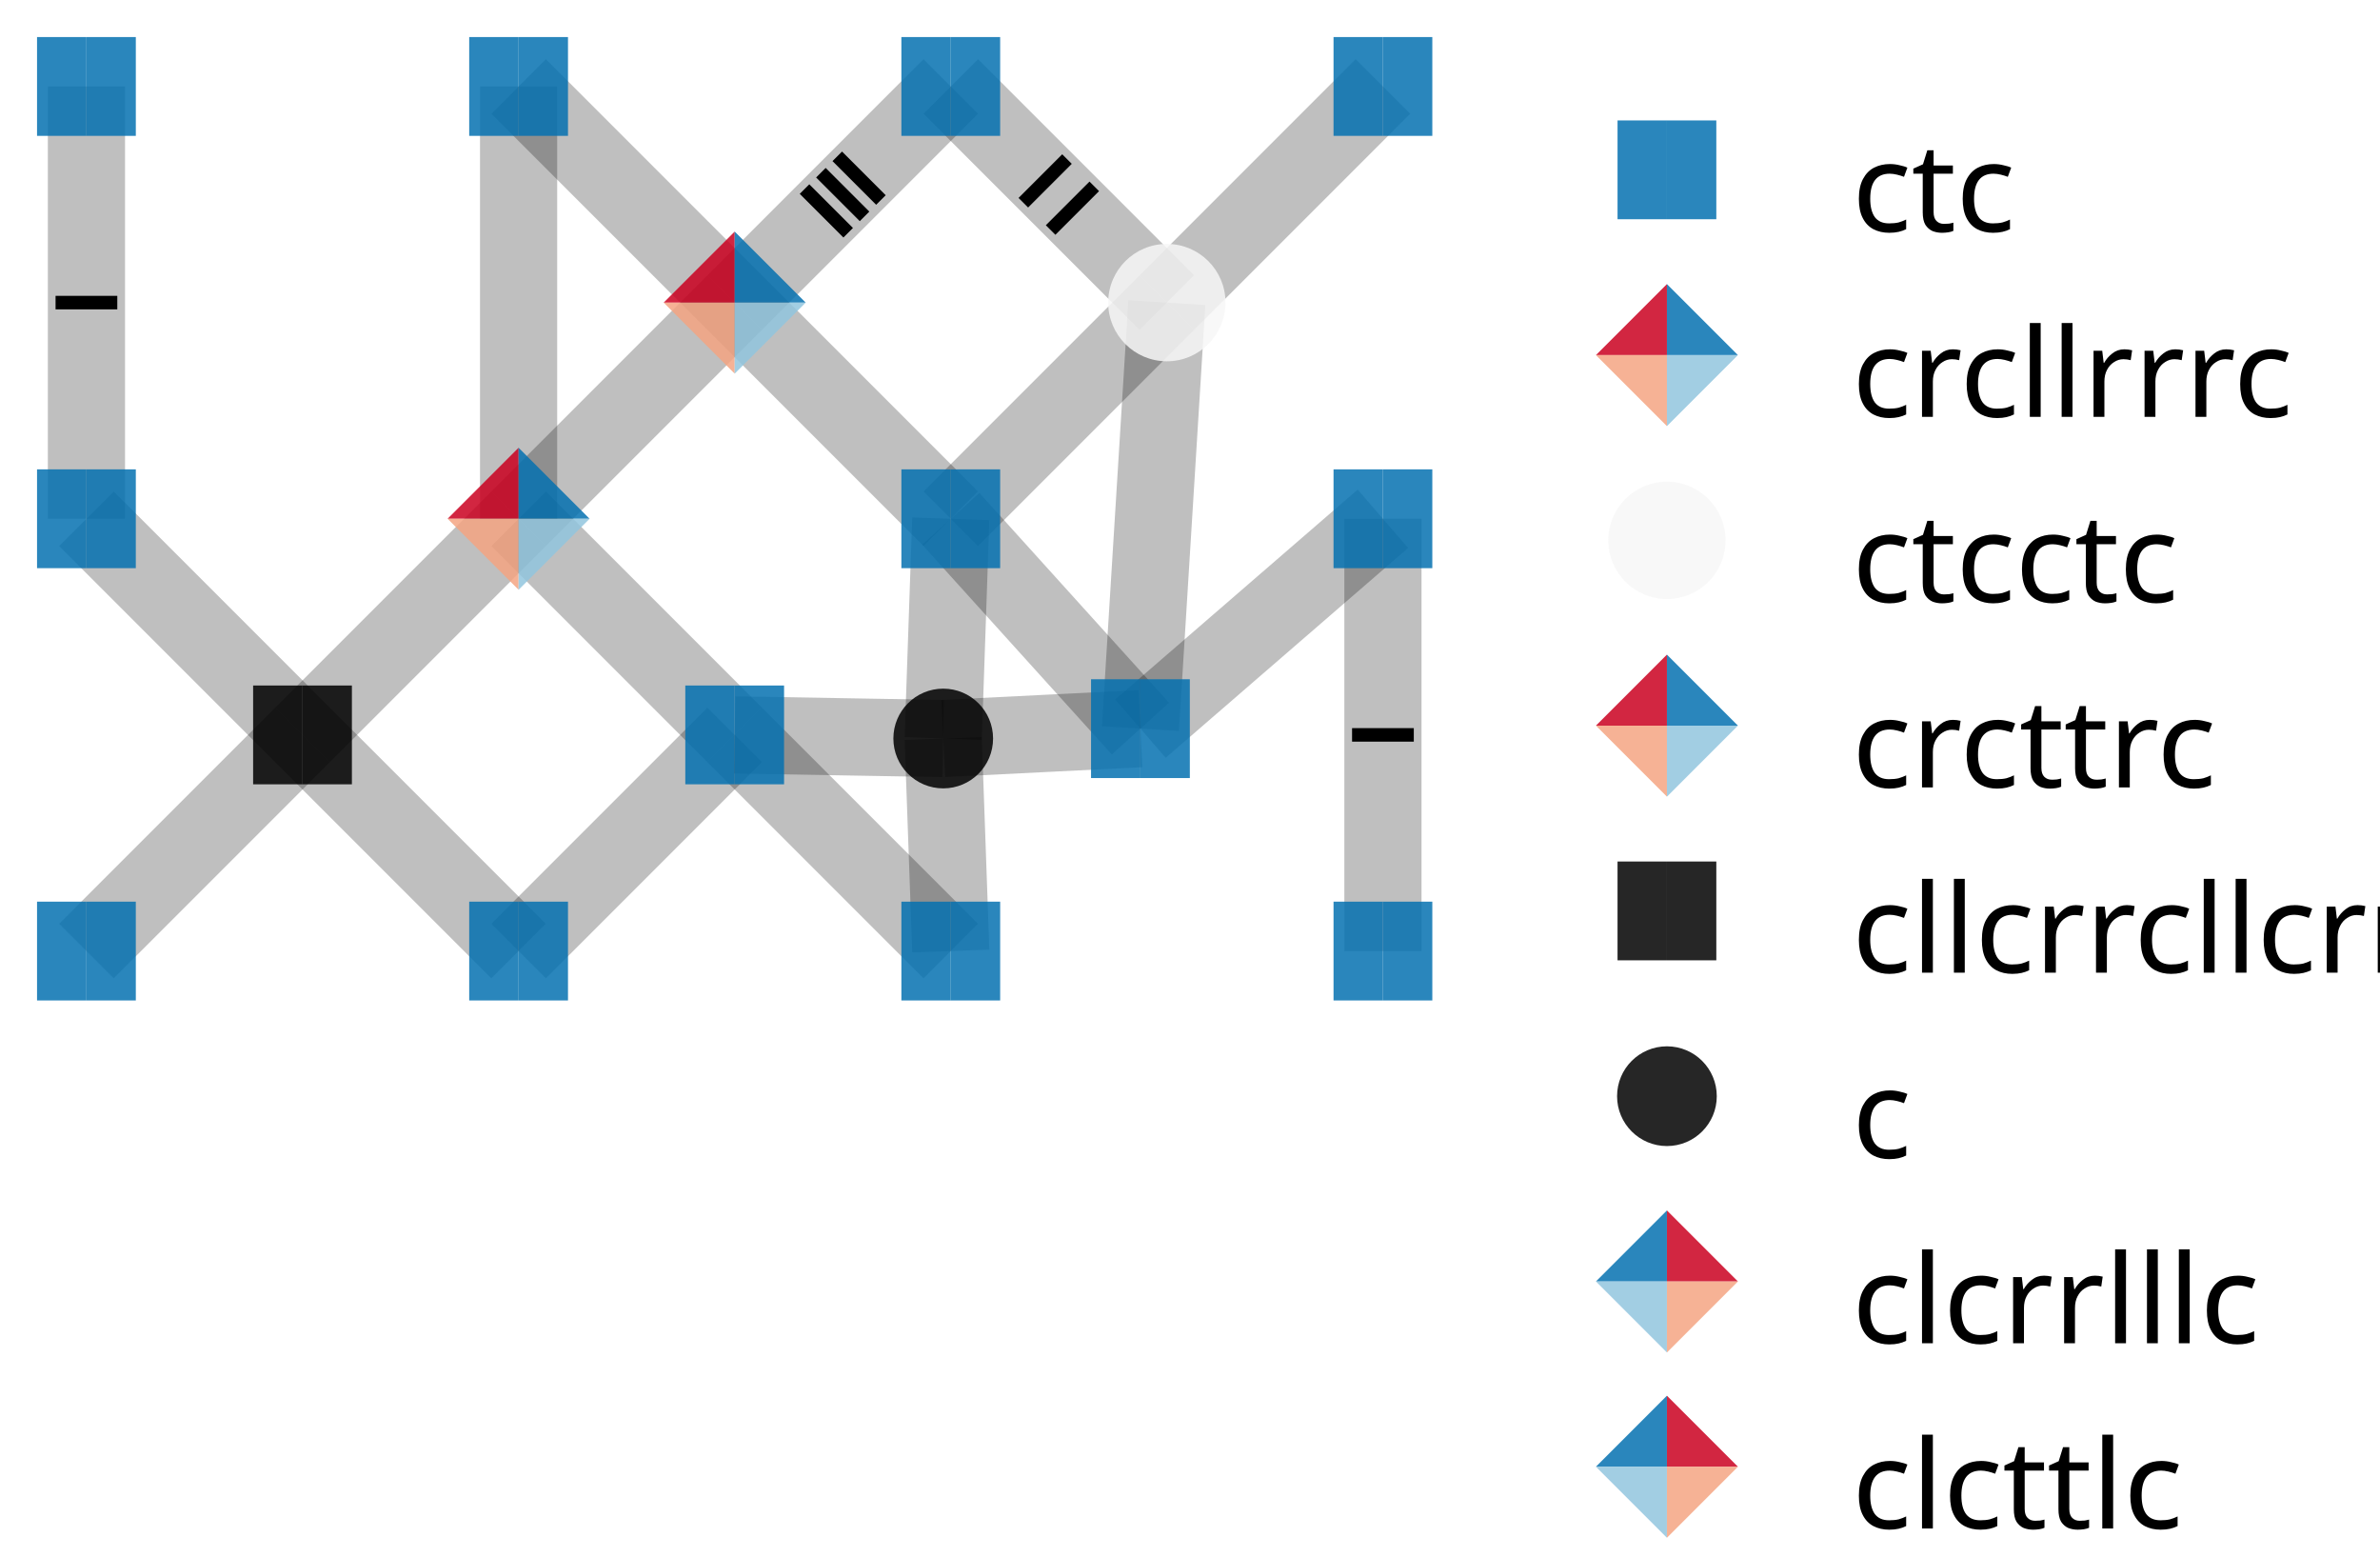
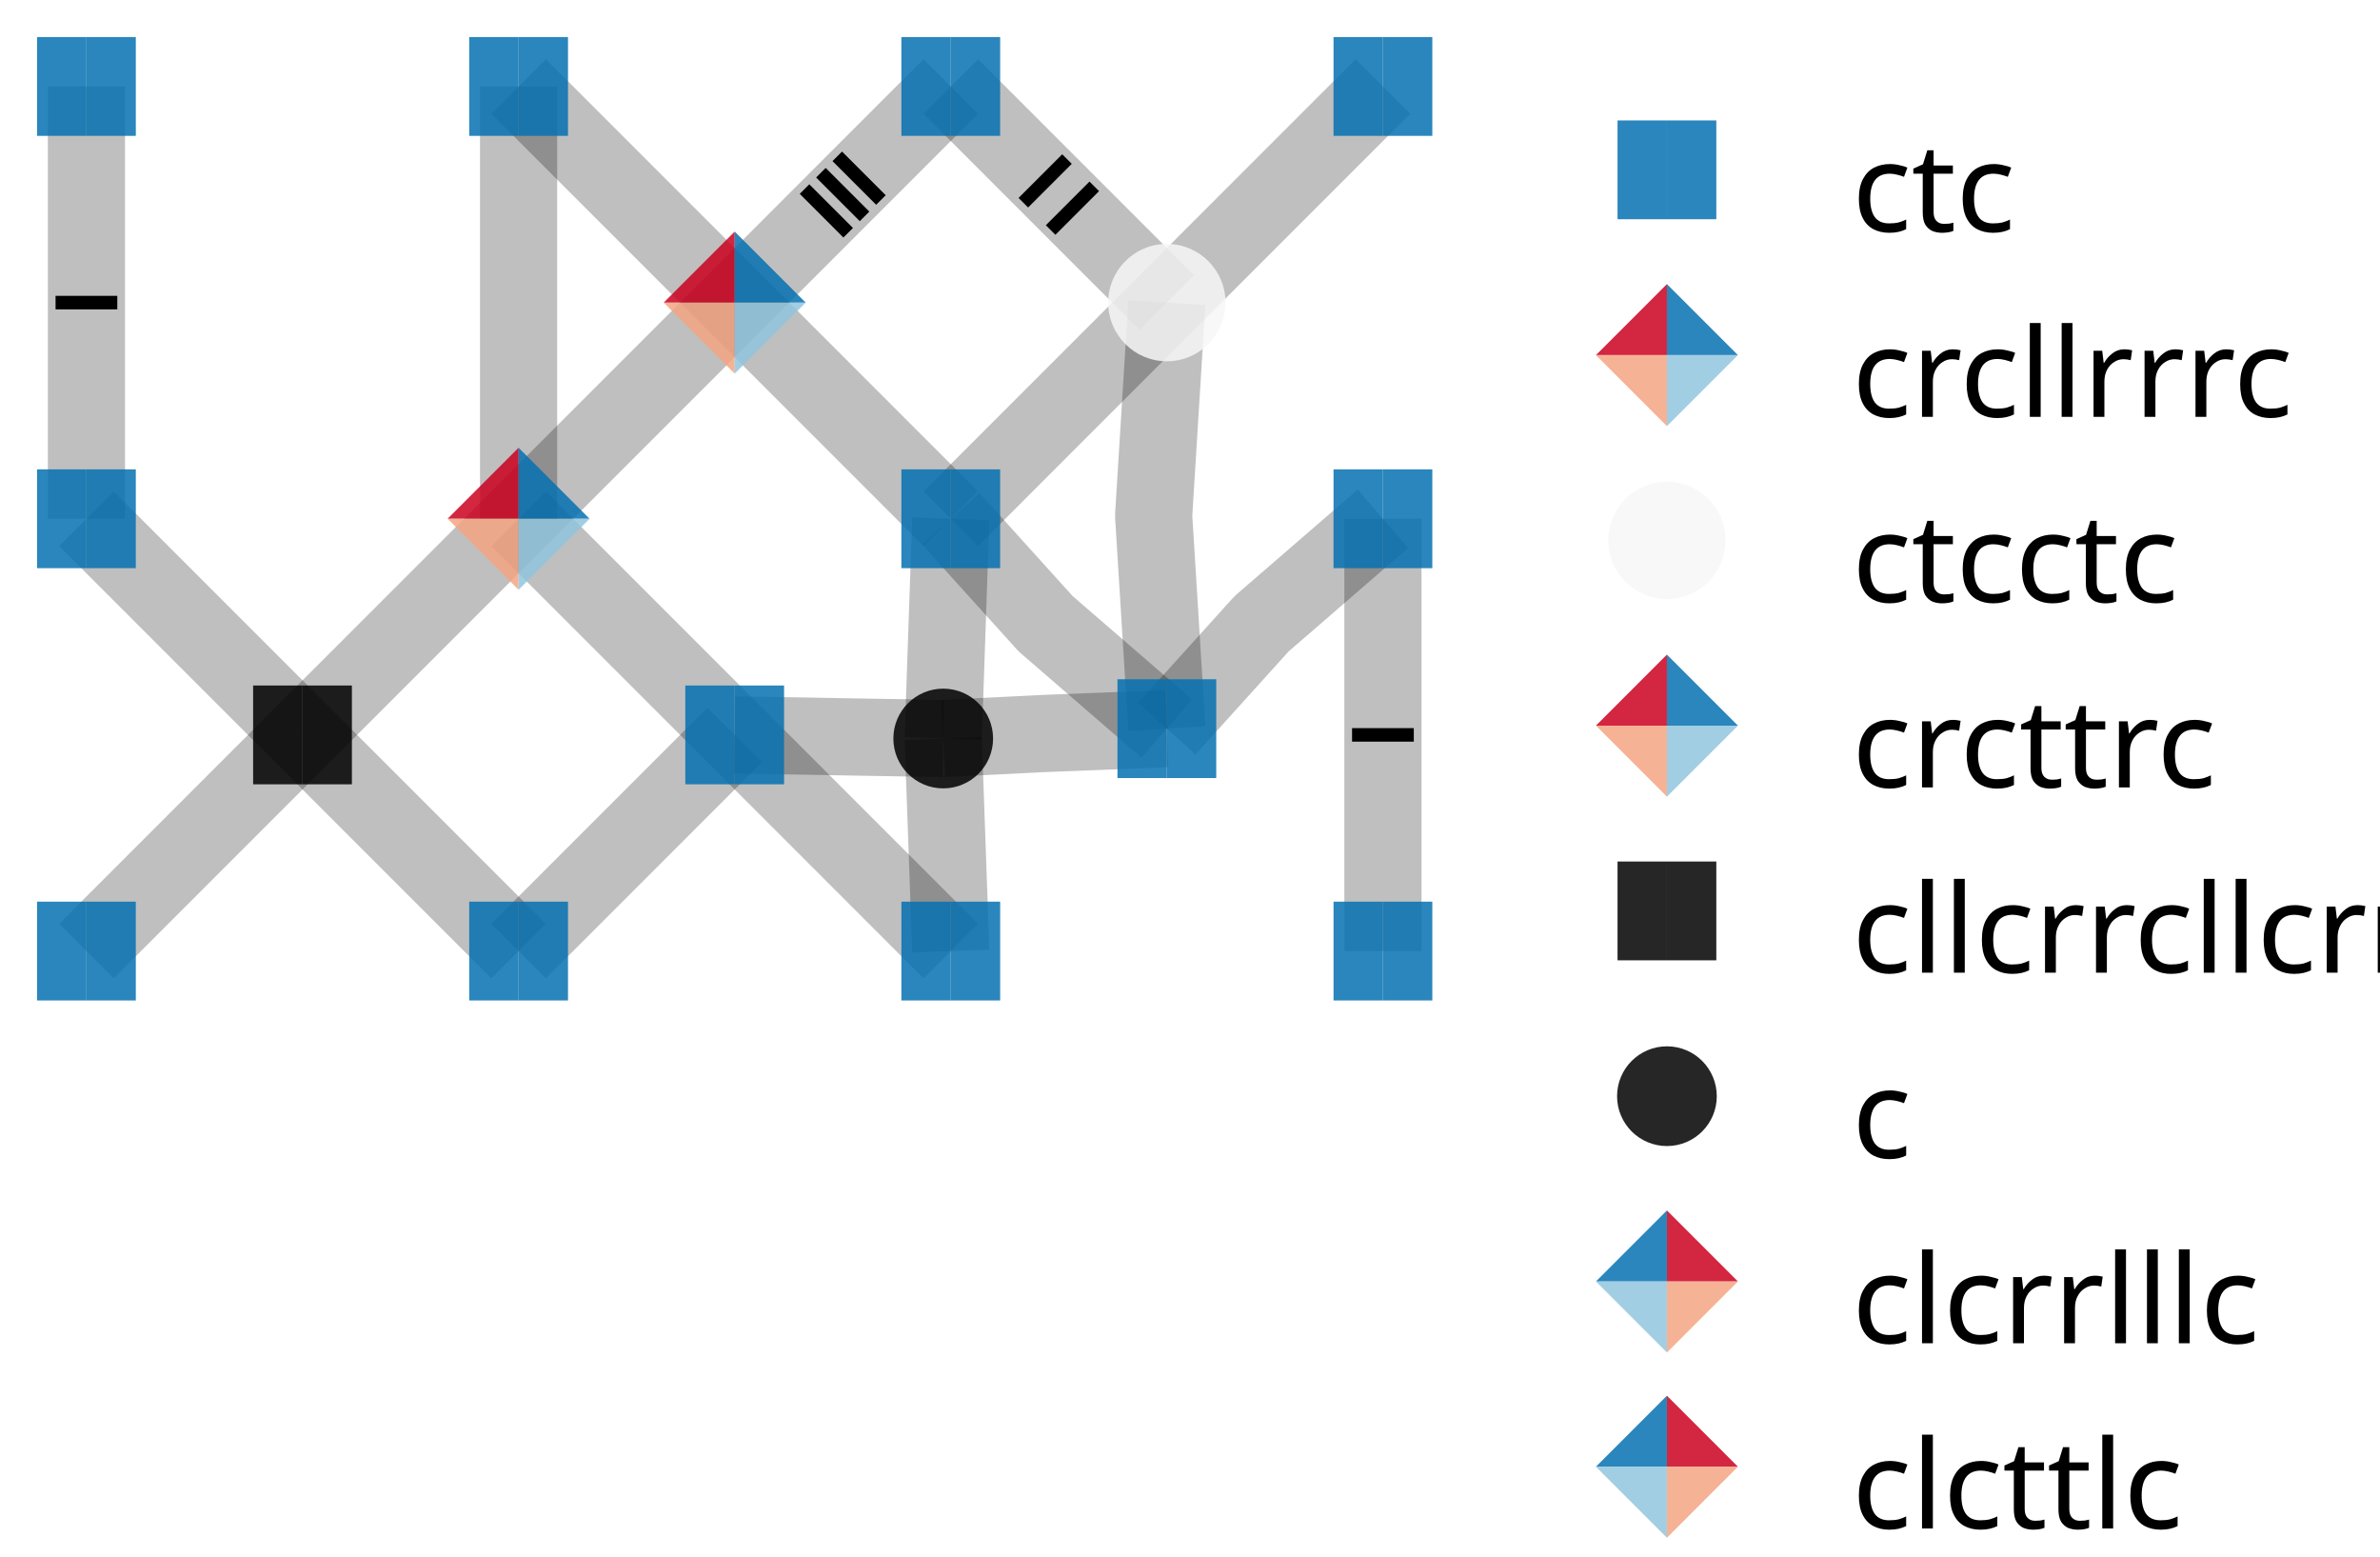
<svg xmlns="http://www.w3.org/2000/svg" id="svg2" version="1.1" width="277.56" height="181.44" pointer-events="all">
  <defs>
    <marker id="twist-1" viewBox="-2 -2 4 4" markerWidth="5" markerHeight="5" orient="auto" markerUnits="userSpaceOnUse">
      <path d="M 0,1.6 0,-1.6" fill="#000" stroke="#000" stroke-width="0.7px" />
    </marker>
    <marker id="twist-2" viewBox="-2 -2 4 4" markerWidth="5" markerHeight="5" orient="auto" markerUnits="userSpaceOnUse">
      <path d="M -1,1.6 V -1.6 M 1,1.6 1,-1.6" fill="#000" stroke="#000" stroke-width="0.7px" />
    </marker>
    <marker id="twist-3" viewBox="-2 -2 4 4" markerWidth="5" markerHeight="5" orient="auto" markerUnits="userSpaceOnUse">
      <path d="M -1.2,1.6 V -1.6 M 1.2,1.6 1.2,-1.6  M 0,1.6 0,-1.6" fill="#000" stroke="#000" stroke-width="0.7px" />
    </marker>
  </defs>
  <g id="clones" />
  <g id="bdpqLegend" transform="translate(176.4,0) scale(1.8)">
    <g transform="translate(10,11)">
      <path d="M -3.2,-3.2 H 0 v 6.4 h -3.2 z" style="fill: #0571b0; stroke: none; opacity: 0.85" />
      <path d="M 0,-3.2 H 3.2 V 3.2 H 0 Z" style="fill: #0571b0; stroke: none; opacity: 0.85" />
    </g>
    <text style="font-size:8px;line-height:1.25;font-family:sans-serif" x="25" y="15">
      <tspan x="22" y="15">ctc</tspan>
    </text>
    <g transform="translate(10,23)">
      <path d="M -4.6,0 0,-4.6 v 4.6 z" style="fill: #ca0020; stroke: none; opacity: 0.85" />
      <path d="M 4.6,0 0,-4.6 v 4.6 z" style="fill: #0571b0; stroke: none; opacity: 0.85" />
      <path d="m -4.6,0 4.6,4.6 v -4.6 z" style="fill: #f4a582; stroke: none; opacity: 0.85" />
      <path d="m 4.6,0 -4.6,4.6 v -4.6 z" style="fill: #92c5de; stroke: none; opacity: 0.85" />
    </g>
    <text style="font-size:8px;line-height:1.25;font-family:sans-serif" x="25" y="27">
      <tspan x="22" y="27">crcllrrrc</tspan>
    </text>
    <g transform="translate(10,35)">
      <path d="M 3.8,0 A 3.8,3.8 0 0 1 0,3.8 3.8,3.8 0 0 1 -3.8,0 3.8,3.8 0 0 1 0,-3.8 3.8,3.8 0 0 1 3.8,0 Z" style="fill: #f7f7f7; stroke: none; opacity: 0.85" />
    </g>
    <text style="font-size:8px;line-height:1.25;font-family:sans-serif" x="25" y="39">
      <tspan x="22" y="39">ctcctc</tspan>
    </text>
    <g transform="translate(10,47)">
      <path d="M -4.6,0 0,-4.6 v 4.6 z" style="fill: #ca0020; stroke: none; opacity: 0.85" />
      <path d="M 4.6,0 0,-4.6 v 4.6 z" style="fill: #0571b0; stroke: none; opacity: 0.85" />
      <path d="m -4.6,0 4.6,4.6 v -4.6 z" style="fill: #f4a582; stroke: none; opacity: 0.85" />
      <path d="m 4.6,0 -4.6,4.6 v -4.6 z" style="fill: #92c5de; stroke: none; opacity: 0.85" />
    </g>
    <text style="font-size:8px;line-height:1.25;font-family:sans-serif" x="25" y="51">
      <tspan x="22" y="51">crcttrc</tspan>
    </text>
    <g transform="translate(10,59)">
      <path d="M -3.2,-3.2 H 0 v 6.4 h -3.2 z" style="fill: #000000; stroke: none; opacity: 0.85" />
      <path d="M 0,-3.2 H 3.2 V 3.2 H 0 Z" style="fill: #000000; stroke: none; opacity: 0.85" />
    </g>
    <text style="font-size:8px;line-height:1.25;font-family:sans-serif" x="25" y="63">
      <tspan x="22" y="63">cllcrrcllcrrc</tspan>
    </text>
    <g transform="translate(10,71)">
      <path d="M 3.23,0 A 3.23,3.23 0 0 1 0,3.23 3.23,3.23 0 0 1 -3.23,0 3.23,3.23 0 0 1 0,-3.23 3.23,3.23 0 0 1 3.23,0 Z" style="fill: #000000; stroke: none; opacity: 0.85" />
    </g>
    <text style="font-size:8px;line-height:1.25;font-family:sans-serif" x="25" y="75">
      <tspan x="22" y="75">c</tspan>
    </text>
    <g transform="translate(10,83)">
      <path d="M -4.6,0 0,-4.6 v 4.6 z" style="fill: #0571b0; stroke: none; opacity: 0.85" />
      <path d="M 4.6,0 0,-4.6 v 4.6 z" style="fill: #ca0020; stroke: none; opacity: 0.85" />
      <path d="m -4.6,0 4.6,4.6 v -4.6 z" style="fill: #92c5de; stroke: none; opacity: 0.85" />
      <path d="m 4.6,0 -4.6,4.6 v -4.6 z" style="fill: #f4a582; stroke: none; opacity: 0.85" />
    </g>
    <text style="font-size:8px;line-height:1.25;font-family:sans-serif" x="25" y="87">
      <tspan x="22" y="87">clcrrlllc</tspan>
    </text>
    <g transform="translate(10,95)">
      <path d="M -4.6,0 0,-4.6 v 4.6 z" style="fill: #0571b0; stroke: none; opacity: 0.85" />
      <path d="M 4.6,0 0,-4.6 v 4.6 z" style="fill: #ca0020; stroke: none; opacity: 0.85" />
      <path d="m -4.6,0 4.6,4.6 v -4.6 z" style="fill: #92c5de; stroke: none; opacity: 0.85" />
      <path d="m 4.6,0 -4.6,4.6 v -4.6 z" style="fill: #f4a582; stroke: none; opacity: 0.85" />
    </g>
    <text style="font-size:8px;line-height:1.25;font-family:sans-serif" x="25" y="99">
      <tspan x="22" y="99">clcttlc</tspan>
    </text>
    <g transform="translate(10,107)">
      <path d="M -3.2,-3.2 H 0 v 6.4 h -3.2 z" style="fill: #000000; stroke: none; opacity: 0.85" />
      <path d="M 0,-3.2 H 3.2 V 3.2 H 0 Z" style="fill: #000000; stroke: none; opacity: 0.85" />
    </g>
    <text style="font-size:8px;line-height:1.25;font-family:sans-serif" x="25" y="111">
      <tspan x="22" y="111">crrcllcrrcllc</tspan>
    </text>
    <g transform="translate(10,119)">
      <path d="M -4.6,0 0,-4.6 v 4.6 z" style="fill: #f4a582; stroke: none; opacity: 0.85" />
      <path d="M 4.6,0 0,-4.6 v 4.6 z" style="fill: #92c5de; stroke: none; opacity: 0.85" />
      <path d="m -4.6,0 4.6,4.6 v -4.6 z" style="fill: #ca0020; stroke: none; opacity: 0.85" />
      <path d="m 4.6,0 -4.6,4.6 v -4.6 z" style="fill: #0571b0; stroke: none; opacity: 0.85" />
    </g>
    <text style="font-size:8px;line-height:1.25;font-family:sans-serif" x="25" y="123">
      <tspan x="22" y="123">crrrllcrc</tspan>
    </text>
    <g transform="translate(10,131)">
      <path d="M -4.6,0 0,-4.6 v 4.6 z" style="fill: #f4a582; stroke: none; opacity: 0.85" />
      <path d="M 4.6,0 0,-4.6 v 4.6 z" style="fill: #92c5de; stroke: none; opacity: 0.85" />
      <path d="m -4.6,0 4.6,4.6 v -4.6 z" style="fill: #ca0020; stroke: none; opacity: 0.85" />
      <path d="m 4.6,0 -4.6,4.6 v -4.6 z" style="fill: #0571b0; stroke: none; opacity: 0.85" />
    </g>
    <text style="font-size:8px;line-height:1.25;font-family:sans-serif" x="25" y="135">
      <tspan x="22" y="135">crttcrc</tspan>
    </text>
    <g transform="translate(10,143)">
      <path d="M -4.6,0 0,-4.6 v 4.6 z" style="fill: #92c5de; stroke: none; opacity: 0.85" />
      <path d="M 4.6,0 0,-4.6 v 4.6 z" style="fill: #f4a582; stroke: none; opacity: 0.85" />
      <path d="m -4.6,0 4.6,4.6 v -4.6 z" style="fill: #0571b0; stroke: none; opacity: 0.85" />
      <path d="m 4.6,0 -4.6,4.6 v -4.6 z" style="fill: #ca0020; stroke: none; opacity: 0.85" />
    </g>
    <text style="font-size:8px;line-height:1.25;font-family:sans-serif" x="25" y="147">
      <tspan x="22" y="147">clllrrclc</tspan>
    </text>
    <g transform="translate(10,155)">
      <path d="M -4.6,0 0,-4.6 v 4.6 z" style="fill: #92c5de; stroke: none; opacity: 0.85" />
      <path d="M 4.6,0 0,-4.6 v 4.6 z" style="fill: #f4a582; stroke: none; opacity: 0.85" />
      <path d="m -4.6,0 4.6,4.6 v -4.6 z" style="fill: #0571b0; stroke: none; opacity: 0.85" />
      <path d="m 4.6,0 -4.6,4.6 v -4.6 z" style="fill: #ca0020; stroke: none; opacity: 0.85" />
    </g>
    <text style="font-size:8px;line-height:1.25;font-family:sans-serif" x="25" y="159">
      <tspan x="22" y="159">clttclc</tspan>
    </text>
  </g>
  <g id="cloned" transform="scale(1.8)">
    <path id="l1748602578396" d="M 61.111,47.833 61.356 54.717 61.6,61.6" class="link kiss_4 ends_at_r4c4 starts_at_n1748602578395" style="stroke: rgb(0, 0, 0); stroke-width: 5px; fill: none; opacity: 1; stroke-opacity: 0.25; stroke-linejoin: bevel;" />
    <path id="l1748602578396" d="M 61.111,47.833 54.356 47.717 47.6,47.6" class="link kiss_3 ends_at_r3c3 starts_at_n1748602578395" style="stroke: rgb(0, 0, 0); stroke-width: 5px; fill: none; opacity: 1; stroke-opacity: 0.25; stroke-linejoin: bevel;" />
-     <path id="l1748602578396" d="M 73.889,47.194 67.5 47.514 61.111,47.833" class="link kiss_4 starts_at_n1748602427781 ends_at_n1748602578395" style="stroke: rgb(0, 0, 0); stroke-width: 5px; fill: none; opacity: 1; stroke-opacity: 0.25; stroke-linejoin: bevel;" />
-     <path id="l1748602427786" d="M 73.889,47.194 81.744 40.397 89.6,33.6" class="link ends_at_r2c6 kiss_5 starts_at_n1748602427781" style="stroke: rgb(0, 0, 0); stroke-width: 5px; fill: none; opacity: 1; stroke-opacity: 0.25; stroke-linejoin: bevel;" />
+     <path id="l1748602578396" d="M 75.6,47.194 67.5 47.514 61.111,47.833" class="link kiss_4 starts_at_n1748602427781 ends_at_n1748602578395" style="stroke: rgb(0, 0, 0); stroke-width: 5px; fill: none; opacity: 1; stroke-opacity: 0.25; stroke-linejoin: bevel;" />
+     <path id="l1748602427786" d="M 75.6,47.194 81.744 40.397 89.6,33.6" class="link ends_at_r2c6 kiss_5 starts_at_n1748602427781" style="stroke: rgb(0, 0, 0); stroke-width: 5px; fill: none; opacity: 1; stroke-opacity: 0.25; stroke-linejoin: bevel;" />
    <path id="r0c0-r2c0" class="link starts_at_r0c0 kiss_0 ends_at_r2c0" d="M 5.6,5.6 5.6 19.6 5.6,33.6" style="stroke: rgb(0, 0, 0); stroke-width: 5px; fill: none; opacity: 1; stroke-opacity: 0.25; stroke-linejoin: bevel; marker-mid: url(&quot;#twist-1&quot;);" />
    <path id="r0c2-r2c2" class="link starts_at_r0c2 kiss_1 ends_at_r2c2" d="M 33.6,5.6 33.6 19.6 33.6,33.6" style="stroke: rgb(0, 0, 0); stroke-width: 5px; fill: none; opacity: 1; stroke-opacity: 0.25; stroke-linejoin: bevel;" />
    <path id="r0c2-r1c3" class="link starts_at_r0c2 ends_at_r1c3 kiss_2" d="M 33.6,5.6 40.6 12.6 47.6,19.6" style="stroke: rgb(0, 0, 0); stroke-width: 5px; fill: none; opacity: 1; stroke-opacity: 0.25; stroke-linejoin: bevel;" />
    <path id="r0c4-r1c3" class="link starts_at_r0c4 ends_at_r1c3 kiss_3" d="M 61.6,5.6 54.6 12.6 47.6,19.6" style="stroke: rgb(0, 0, 0); stroke-width: 5px; fill: none; opacity: 1; stroke-opacity: 0.25; stroke-linejoin: bevel; marker-mid: url(&quot;#twist-3&quot;);" />
    <path id="r0c4-r1c5" class="link starts_at_r0c4 ends_at_r1c5 kiss_4" d="M 61.6,5.6 68.6 12.6 75.6,19.6" style="stroke: rgb(0, 0, 0); stroke-width: 5px; fill: none; opacity: 1; stroke-opacity: 0.25; stroke-linejoin: bevel; marker-mid: url(&quot;#twist-2&quot;);" />
    <path id="r0c6-r1c5" class="link starts_at_r0c6 ends_at_r1c5 kiss_5" d="M 89.6,5.6 82.6 12.6 75.6,19.6" style="stroke: rgb(0, 0, 0); stroke-width: 5px; fill: none; opacity: 1; stroke-opacity: 0.25; stroke-linejoin: bevel;" />
    <path id="r1c3-r2c2" class="link starts_at_r1c3 ends_at_r2c2 kiss_2" d="M 47.6,19.6 40.6 26.6 33.6,33.6" style="stroke: rgb(0, 0, 0); stroke-width: 5px; fill: none; opacity: 1; stroke-opacity: 0.25; stroke-linejoin: bevel;" />
    <path id="r1c3-r2c4" class="link starts_at_r1c3 ends_at_r2c4 kiss_3" d="M 47.6,19.6 54.6 26.6 61.6,33.6" style="stroke: rgb(0, 0, 0); stroke-width: 5px; fill: none; opacity: 1; stroke-opacity: 0.25; stroke-linejoin: bevel;" />
    <path id="r1c5-r2c4" class="link starts_at_r1c5 ends_at_r2c4 kiss_4" d="M 75.6,19.6 68.6 26.6 61.6,33.6" style="stroke: rgb(0, 0, 0); stroke-width: 5px; fill: none; opacity: 1; stroke-opacity: 0.25; stroke-linejoin: bevel;" />
-     <path id="l1748602427786" class="link starts_at_r1c5 kiss_5 ends_at_n1748602427781" d="M 75.6,19.6 74.744 33.397 73.889,47.194" style="stroke: rgb(0, 0, 0); stroke-width: 5px; fill: none; opacity: 1; stroke-opacity: 0.25; stroke-linejoin: bevel;" />
+     <path id="l1748602427786" class="link starts_at_r1c5 kiss_5 ends_at_n1748602427781" d="M 75.6,19.6 74.744 33.397 75.6,47.194" style="stroke: rgb(0, 0, 0); stroke-width: 5px; fill: none; opacity: 1; stroke-opacity: 0.25; stroke-linejoin: bevel;" />
    <path id="r2c0-r3c1" class="link starts_at_r2c0 ends_at_r3c1 kiss_0" d="M 5.6,33.6 12.6 40.6 19.6,47.6" style="stroke: rgb(0, 0, 0); stroke-width: 5px; fill: none; opacity: 1; stroke-opacity: 0.25; stroke-linejoin: bevel;" />
    <path id="r2c2-r3c1" class="link starts_at_r2c2 ends_at_r3c1 kiss_1" d="M 33.6,33.6 26.6 40.6 19.6,47.6" style="stroke: rgb(0, 0, 0); stroke-width: 5px; fill: none; opacity: 1; stroke-opacity: 0.25; stroke-linejoin: bevel;" />
    <path id="r2c2-r3c3" class="link starts_at_r2c2 ends_at_r3c3 kiss_2" d="M 33.6,33.6 40.6 40.6 47.6,47.6" style="stroke: rgb(0, 0, 0); stroke-width: 5px; fill: none; opacity: 1; stroke-opacity: 0.25; stroke-linejoin: bevel;" />
    <path id="l1748602578396" class="link starts_at_r2c4 kiss_3 ends_at_n1748602578395" d="M 61.6,33.6 61.356 40.717 61.111,47.833" style="stroke: rgb(0, 0, 0); stroke-width: 5px; fill: none; opacity: 1; stroke-opacity: 0.25; stroke-linejoin: bevel;" />
-     <path id="l1748602572466" class="link starts_at_r2c4 kiss_4 ends_at_n1748602427781" d="M 61.6,33.6 67.744 40.397 73.889,47.194" style="stroke: rgb(0, 0, 0); stroke-width: 5px; fill: none; opacity: 1; stroke-opacity: 0.25; stroke-linejoin: bevel;" />
+     <path id="l1748602572466" class="link starts_at_r2c4 kiss_4 ends_at_n1748602427781" d="M 61.6,33.6 67.744 40.397 75.6,47.194" style="stroke: rgb(0, 0, 0); stroke-width: 5px; fill: none; opacity: 1; stroke-opacity: 0.25; stroke-linejoin: bevel;" />
    <path id="r2c6-r4c6" class="link starts_at_r2c6 kiss_5 ends_at_r4c6" d="M 89.6,33.6 89.6 47.6 89.6,61.6" style="stroke: rgb(0, 0, 0); stroke-width: 5px; fill: none; opacity: 1; stroke-opacity: 0.25; stroke-linejoin: bevel; marker-mid: url(&quot;#twist-1&quot;);" />
    <path id="r3c1-r4c0" class="link starts_at_r3c1 ends_at_r4c0 kiss_0" d="M 19.6,47.6 12.6 54.6 5.6,61.6" style="stroke: rgb(0, 0, 0); stroke-width: 5px; fill: none; opacity: 1; stroke-opacity: 0.25; stroke-linejoin: bevel;" />
    <path id="r3c1-r4c2" class="link starts_at_r3c1 ends_at_r4c2 kiss_1" d="M 19.6,47.6 26.6 54.6 33.6,61.6" style="stroke: rgb(0, 0, 0); stroke-width: 5px; fill: none; opacity: 1; stroke-opacity: 0.25; stroke-linejoin: bevel;" />
    <path id="r3c3-r4c2" class="link starts_at_r3c3 ends_at_r4c2 kiss_2" d="M 47.6,47.6 40.6 54.6 33.6,61.6" style="stroke: rgb(0, 0, 0); stroke-width: 5px; fill: none; opacity: 1; stroke-opacity: 0.25; stroke-linejoin: bevel;" />
    <path id="r3c3-r4c4" class="link starts_at_r3c3 ends_at_r4c4 kiss_3" d="M 47.6,47.6 54.6 54.6 61.6,61.6" style="stroke: rgb(0, 0, 0); stroke-width: 5px; fill: none; opacity: 1; stroke-opacity: 0.25; stroke-linejoin: bevel;" />
    <g id="r0c0" class="node" transform="translate(5.6,5.6)">
      <path d="M -3.2,-3.2 H 0 v 6.4 h -3.2 z" style="fill: #0571b0; stroke: none; opacity: 0.85" />
      <path d="M 0,-3.2 H 3.2 V 3.2 H 0 Z" style="fill: #0571b0; stroke: none; opacity: 0.85" />
    </g>
    <g id="r0c2" class="node" transform="translate(33.6,5.6)">
      <path d="M -3.2,-3.2 H 0 v 6.4 h -3.2 z" style="fill: #0571b0; stroke: none; opacity: 0.85" />
      <path d="M 0,-3.2 H 3.2 V 3.2 H 0 Z" style="fill: #0571b0; stroke: none; opacity: 0.85" />
    </g>
    <g id="r0c4" class="node" transform="translate(61.6,5.6)">
      <path d="M -3.2,-3.2 H 0 v 6.4 h -3.2 z" style="fill: #0571b0; stroke: none; opacity: 0.85" />
      <path d="M 0,-3.2 H 3.2 V 3.2 H 0 Z" style="fill: #0571b0; stroke: none; opacity: 0.85" />
    </g>
    <g id="r0c6" class="node" transform="translate(89.6,5.6)">
      <path d="M -3.2,-3.2 H 0 v 6.4 h -3.2 z" style="fill: #0571b0; stroke: none; opacity: 0.85" />
      <path d="M 0,-3.2 H 3.2 V 3.2 H 0 Z" style="fill: #0571b0; stroke: none; opacity: 0.85" />
    </g>
    <g id="r1c3" class="node" transform="translate(47.6,19.6)">
      <path d="M -4.6,0 0,-4.6 v 4.6 z" style="fill: #ca0020; stroke: none; opacity: 0.85" />
      <path d="M 4.6,0 0,-4.6 v 4.6 z" style="fill: #0571b0; stroke: none; opacity: 0.85" />
      <path d="m -4.6,0 4.6,4.6 v -4.6 z" style="fill: #f4a582; stroke: none; opacity: 0.85" />
      <path d="m 4.6,0 -4.6,4.6 v -4.6 z" style="fill: #92c5de; stroke: none; opacity: 0.85" />
    </g>
    <g id="r1c5" class="node" transform="translate(75.6,19.6)">
      <path d="M 3.8,0 A 3.8,3.8 0 0 1 0,3.8 3.8,3.8 0 0 1 -3.8,0 3.8,3.8 0 0 1 0,-3.8 3.8,3.8 0 0 1 3.8,0 Z" style="fill: #f7f7f7; stroke: none; opacity: 0.85" />
    </g>
    <g id="r2c0" class="node" transform="translate(5.6,33.6)">
      <path d="M -3.2,-3.2 H 0 v 6.4 h -3.2 z" style="fill: #0571b0; stroke: none; opacity: 0.85" />
      <path d="M 0,-3.2 H 3.2 V 3.2 H 0 Z" style="fill: #0571b0; stroke: none; opacity: 0.85" />
    </g>
    <g id="r2c2" class="node" transform="translate(33.6,33.6)">
      <path d="M -4.6,0 0,-4.6 v 4.6 z" style="fill: #ca0020; stroke: none; opacity: 0.85" />
      <path d="M 4.6,0 0,-4.6 v 4.6 z" style="fill: #0571b0; stroke: none; opacity: 0.85" />
      <path d="m -4.6,0 4.6,4.6 v -4.6 z" style="fill: #f4a582; stroke: none; opacity: 0.85" />
      <path d="m 4.6,0 -4.6,4.6 v -4.6 z" style="fill: #92c5de; stroke: none; opacity: 0.85" />
    </g>
    <g id="r2c4" class="node" transform="translate(61.6,33.6)">
      <path d="M -3.2,-3.2 H 0 v 6.4 h -3.2 z" style="fill: #0571b0; stroke: none; opacity: 0.85" />
      <path d="M 0,-3.2 H 3.2 V 3.2 H 0 Z" style="fill: #0571b0; stroke: none; opacity: 0.85" />
    </g>
    <g id="r2c6" class="node" transform="translate(89.6,33.6)">
      <path d="M -3.2,-3.2 H 0 v 6.4 h -3.2 z" style="fill: #0571b0; stroke: none; opacity: 0.85" />
      <path d="M 0,-3.2 H 3.2 V 3.2 H 0 Z" style="fill: #0571b0; stroke: none; opacity: 0.85" />
    </g>
    <g id="r3c1" class="node" transform="translate(19.6,47.6)">
      <path d="M -3.2,-3.2 H 0 v 6.4 h -3.2 z" style="fill: #000000; stroke: none; opacity: 0.85" />
      <path d="M 0,-3.2 H 3.2 V 3.2 H 0 Z" style="fill: #000000; stroke: none; opacity: 0.85" />
    </g>
    <g id="r3c3" class="node" transform="translate(47.6,47.6)">
      <path d="M -3.2,-3.2 H 0 v 6.4 h -3.2 z" style="fill: #0571b0; stroke: none; opacity: 0.85" />
      <path d="M 0,-3.2 H 3.2 V 3.2 H 0 Z" style="fill: #0571b0; stroke: none; opacity: 0.85" />
    </g>
    <g id="r4c0" class="node" transform="translate(5.6,61.6)">
      <path d="M -3.2,-3.2 H 0 v 6.4 h -3.2 z" style="fill: #0571b0; stroke: none; opacity: 0.85" />
      <path d="M 0,-3.2 H 3.2 V 3.2 H 0 Z" style="fill: #0571b0; stroke: none; opacity: 0.85" />
    </g>
    <g id="r4c2" class="node" transform="translate(33.6,61.6)">
      <path d="M -3.2,-3.2 H 0 v 6.4 h -3.2 z" style="fill: #0571b0; stroke: none; opacity: 0.85" />
      <path d="M 0,-3.2 H 3.2 V 3.2 H 0 Z" style="fill: #0571b0; stroke: none; opacity: 0.85" />
    </g>
    <g id="r4c4" class="node" transform="translate(61.6,61.6)">
      <path d="M -3.2,-3.2 H 0 v 6.4 h -3.2 z" style="fill: #0571b0; stroke: none; opacity: 0.85" />
      <path d="M 0,-3.2 H 3.2 V 3.2 H 0 Z" style="fill: #0571b0; stroke: none; opacity: 0.85" />
    </g>
    <g id="r4c6" class="node" transform="translate(89.6,61.6)">
      <path d="M -3.2,-3.2 H 0 v 6.4 h -3.2 z" style="fill: #0571b0; stroke: none; opacity: 0.85" />
      <path d="M 0,-3.2 H 3.2 V 3.2 H 0 Z" style="fill: #0571b0; stroke: none; opacity: 0.85" />
    </g>
-     <g transform="translate(73.88889,47.19447)" class="node" id="n1748602427781">
+     <g transform="translate(75.6,47.19447)" class="node" id="n1748602427781">
      <path d="M -3.2,-3.2 H 0 v 6.4 h -3.2 z" style="fill: #0571b0; stroke: none; opacity: 0.85" />
      <path d="M 0,-3.2 H 3.2 V 3.2 H 0 Z" style="fill: #0571b0; stroke: none; opacity: 0.85" />
    </g>
    <g transform="translate(61.11111,47.83334)" class="node" id="n1748602578395">
      <path d="M 3.23,0 A 3.23,3.23 0 0 1 0,3.23 3.23,3.23 0 0 1 -3.23,0 3.23,3.23 0 0 1 0,-3.23 3.23,3.23 0 0 1 3.23,0 Z" style="fill: #000000; stroke: none; opacity: 0.85" />
    </g>
  </g>
</svg>
